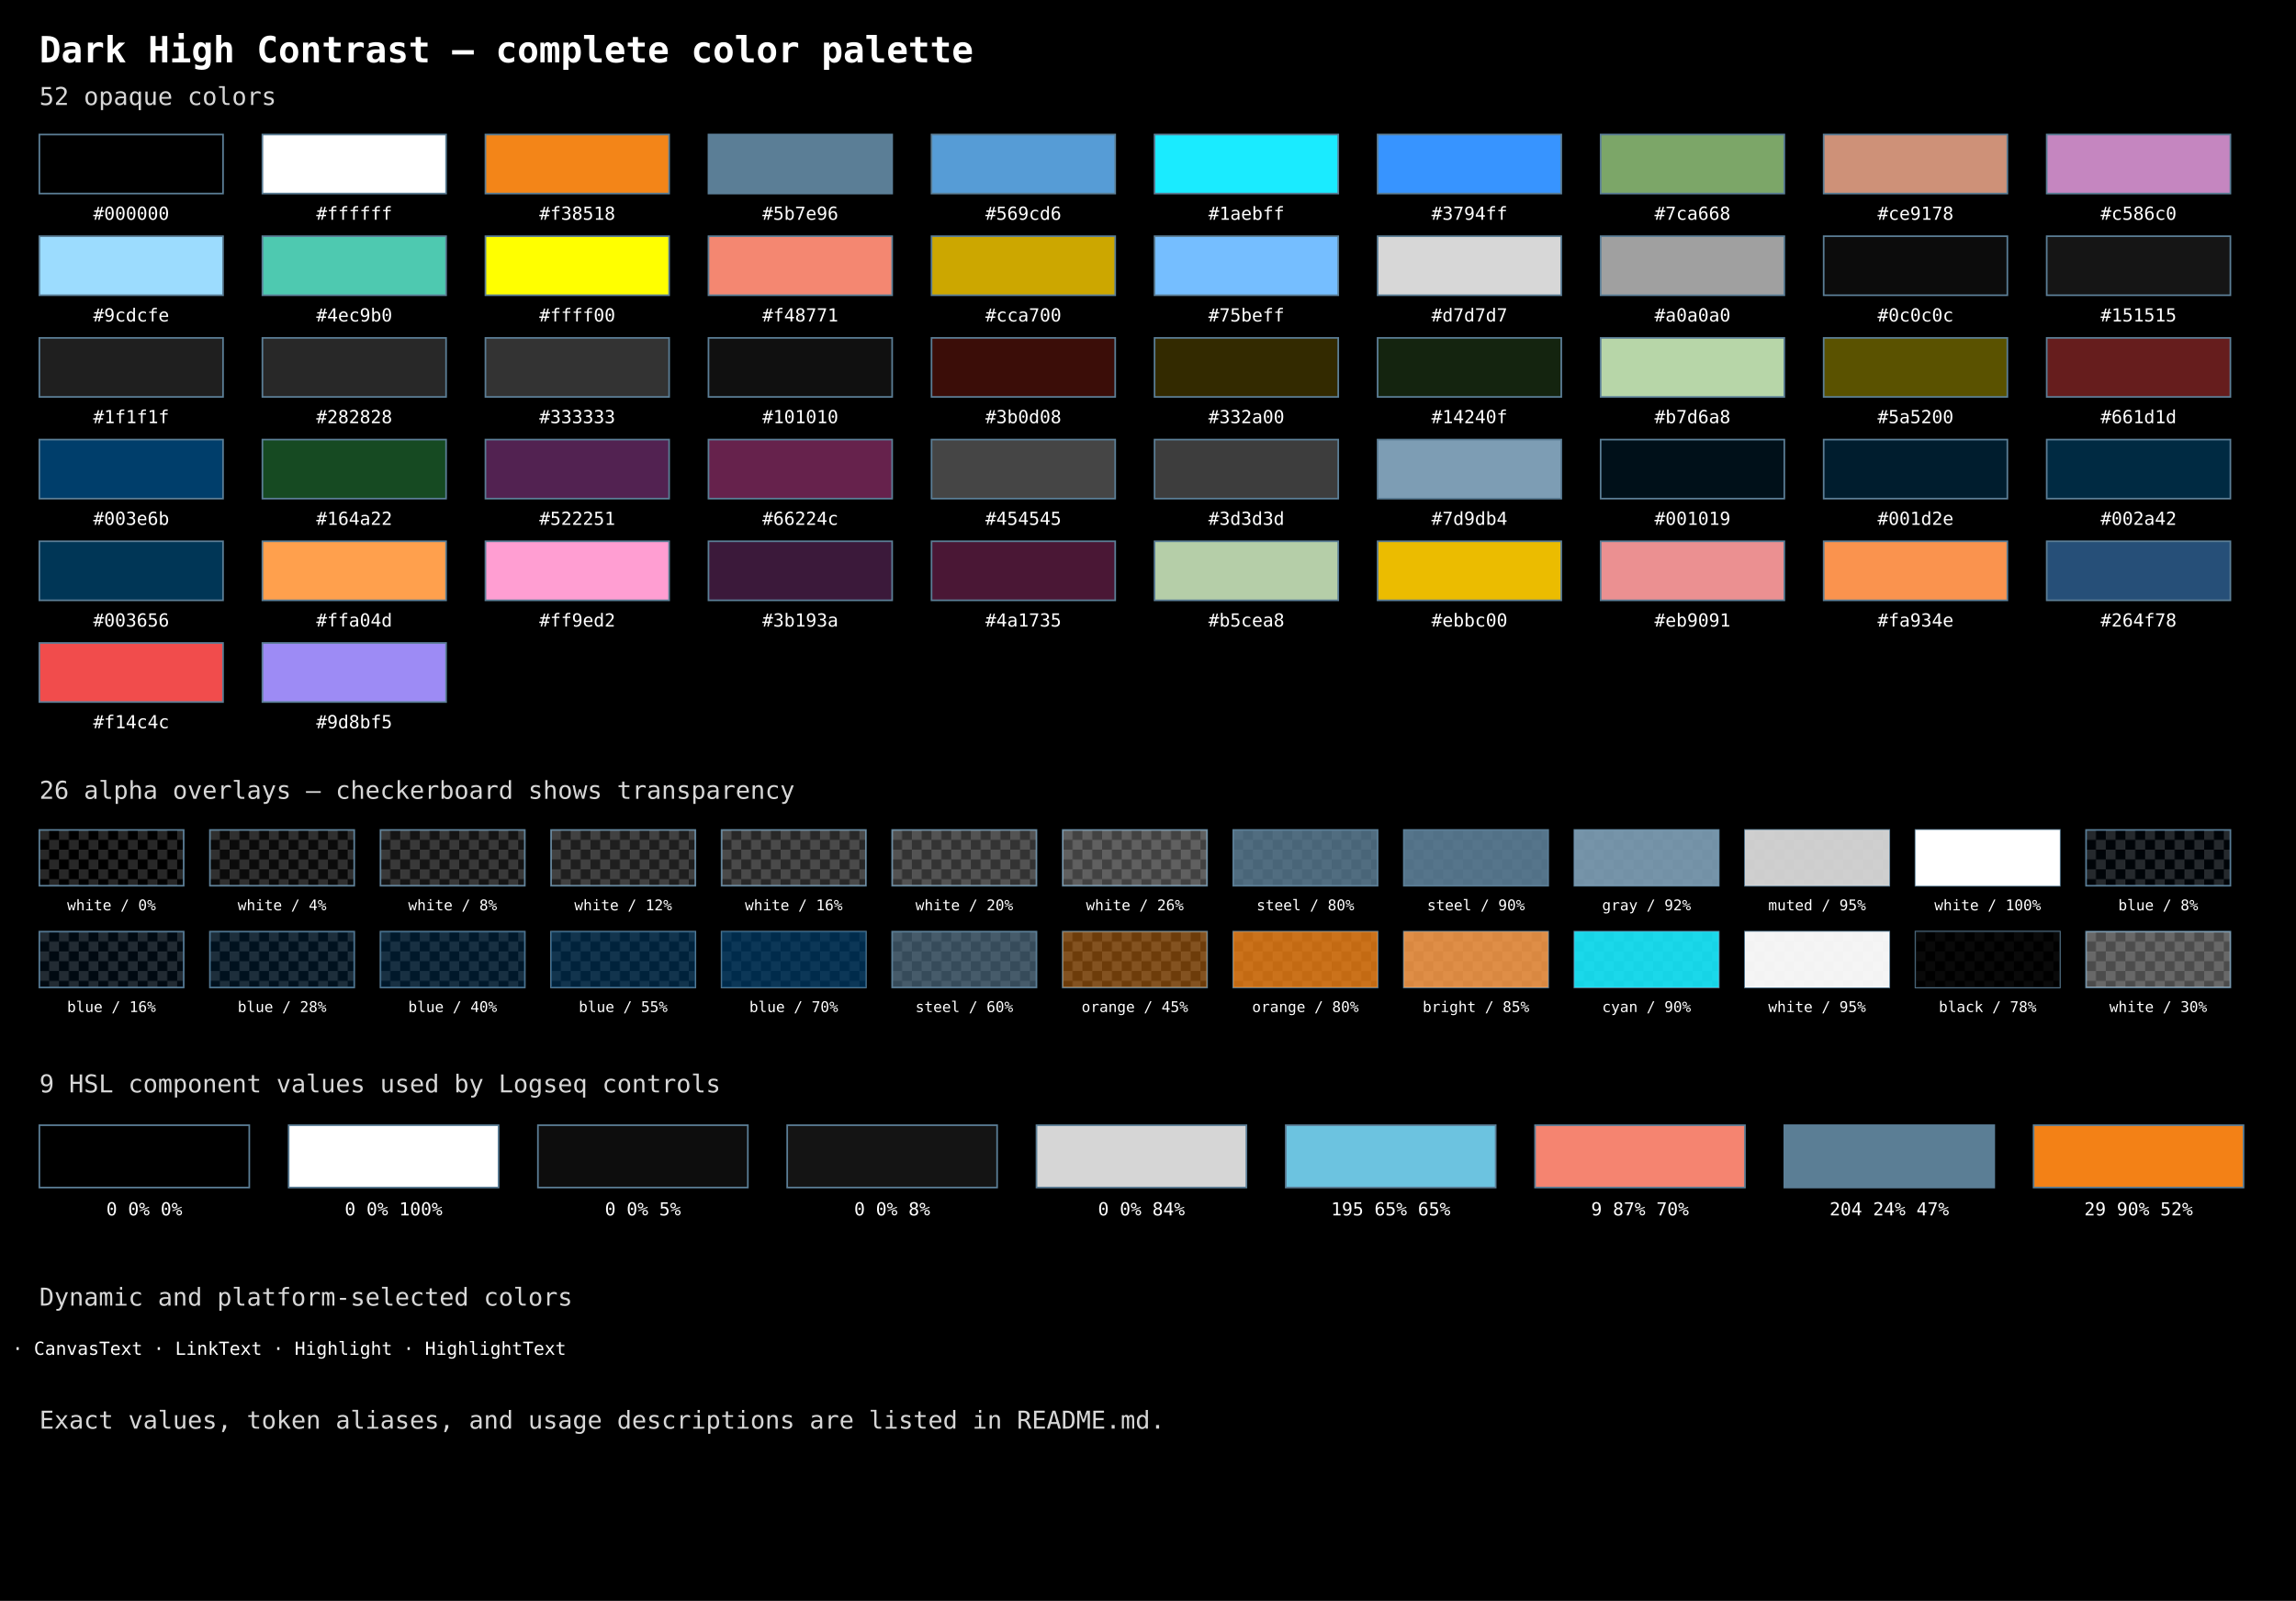
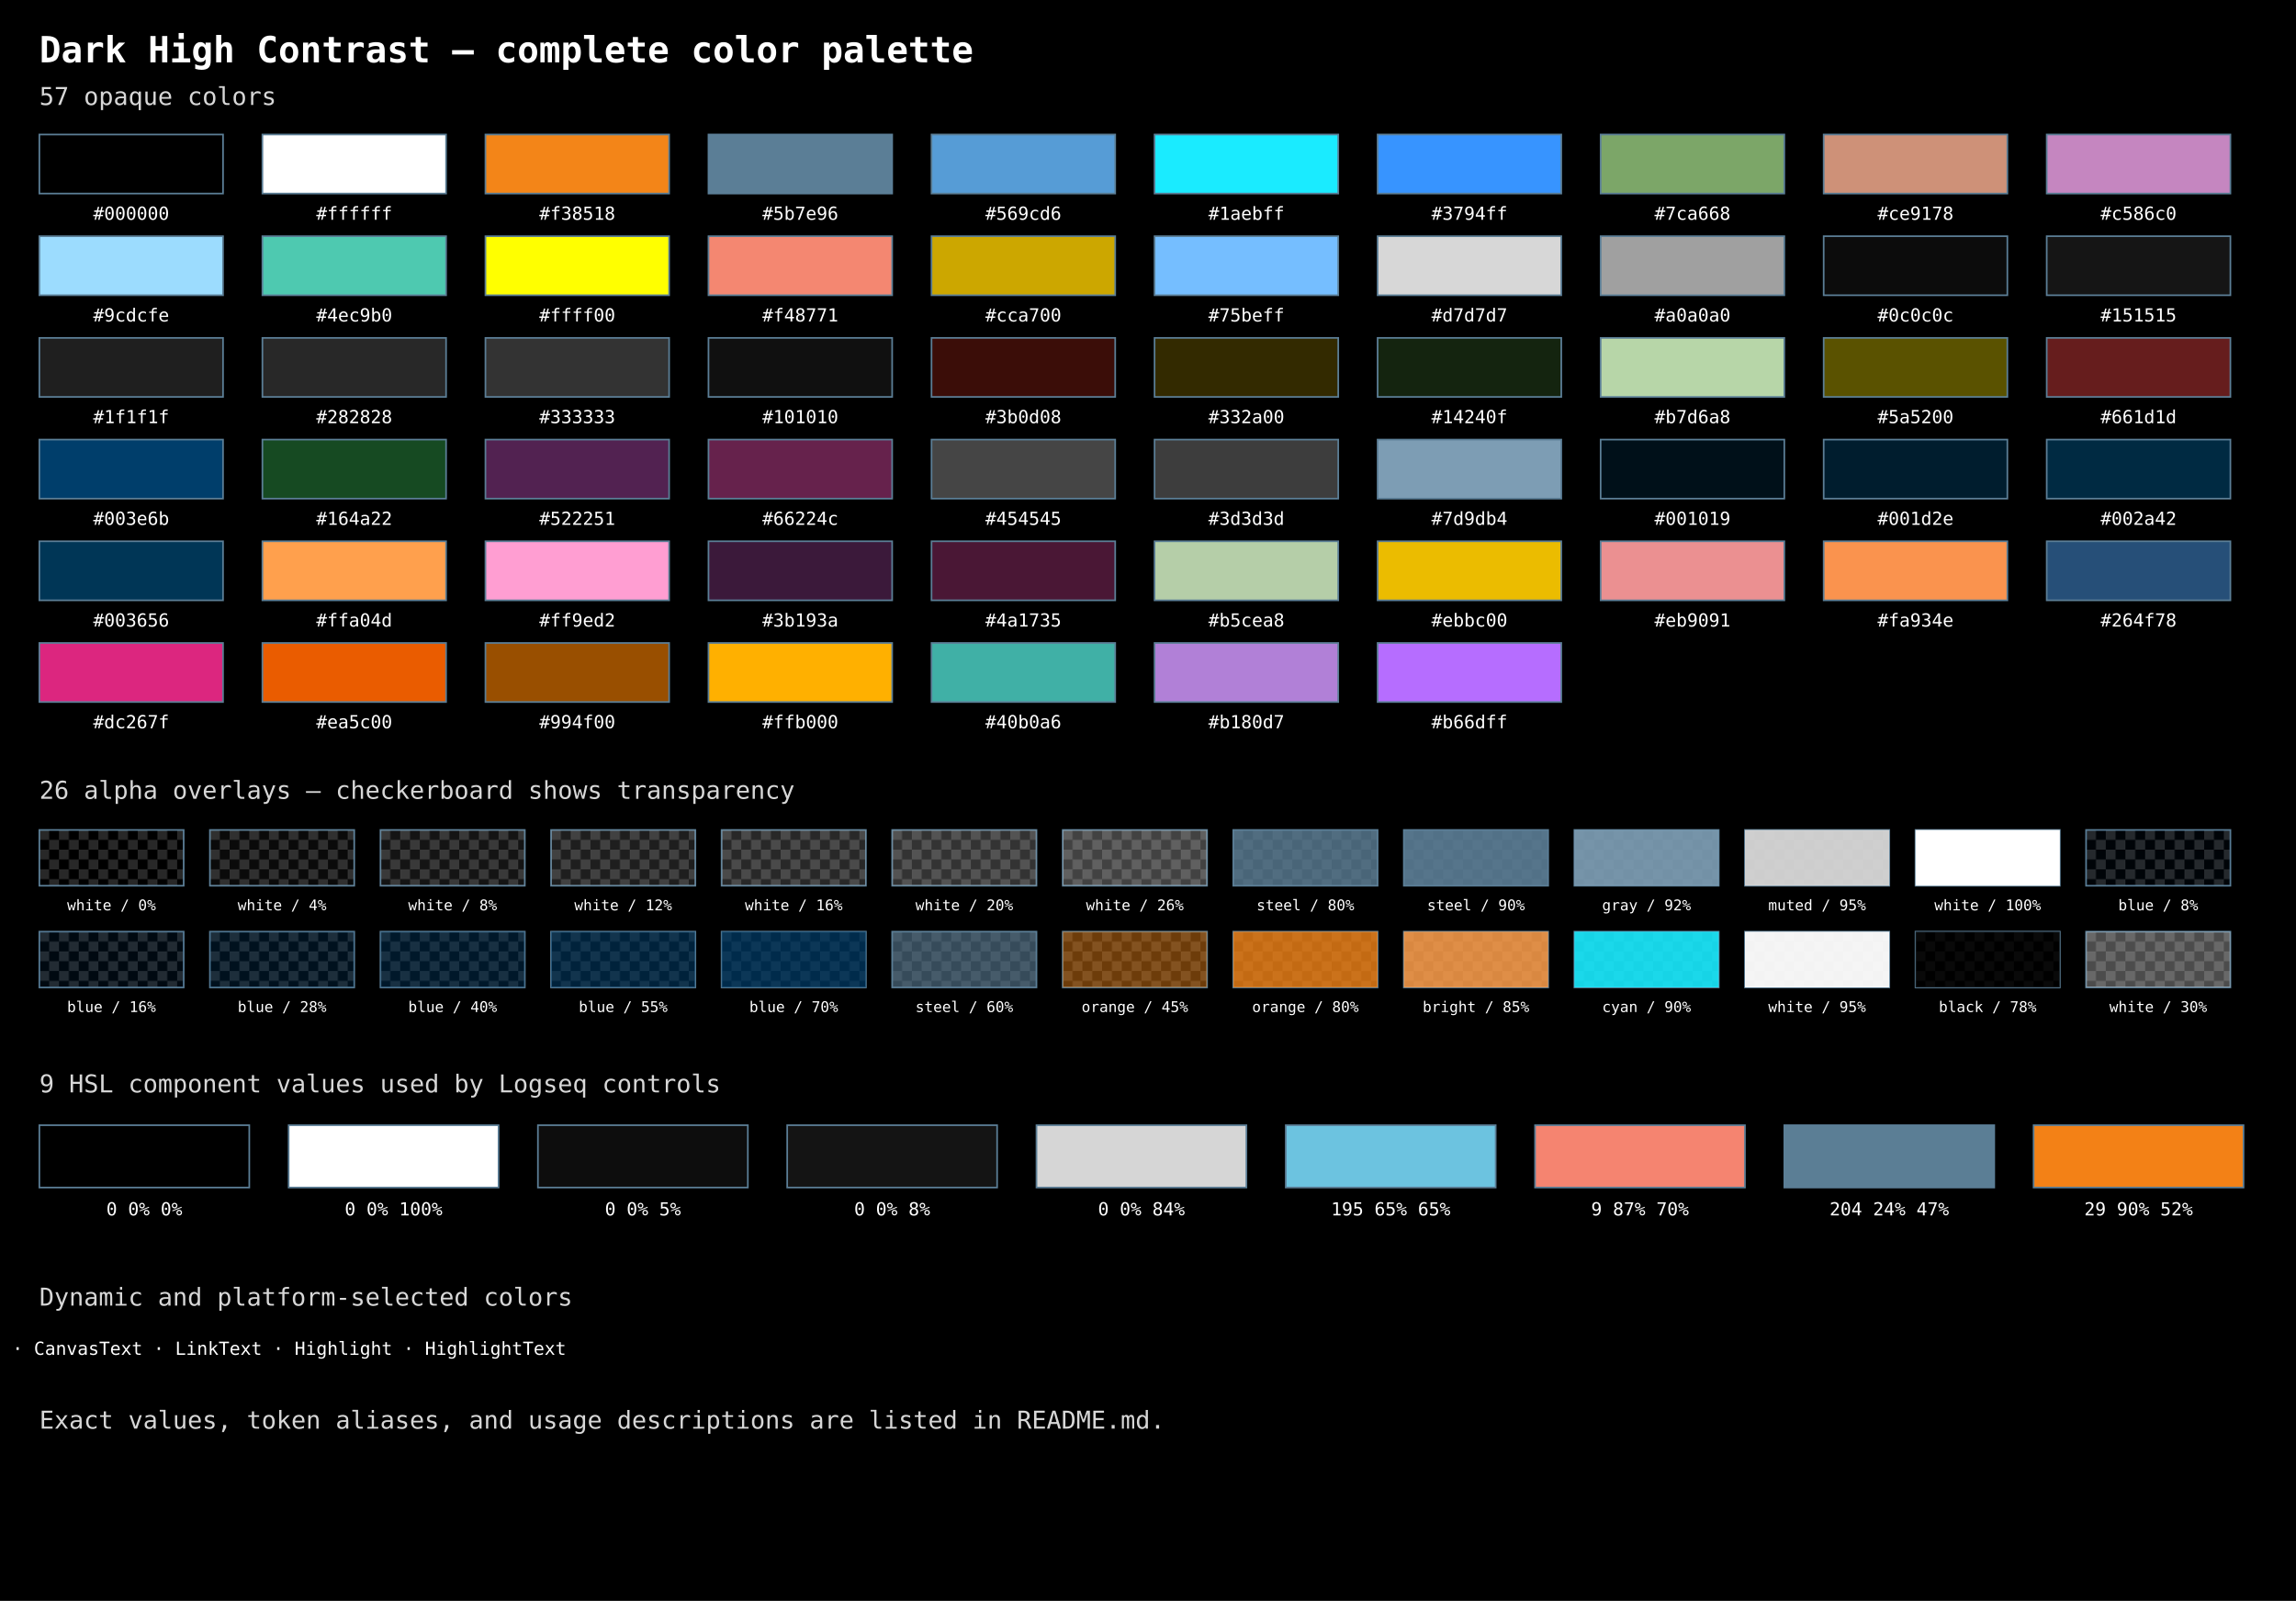
<svg xmlns="http://www.w3.org/2000/svg" width="1400" height="976" viewBox="0 0 1400 976" role="img" aria-labelledby="title description">
  <defs>
    <pattern id="checker" width="12" height="12" patternUnits="userSpaceOnUse">
      <rect width="12" height="12" fill="#000000" />
      <path d="M0 0h6v6H0zM6 6h6v6H6z" fill="#282828" />
    </pattern>
    <style>
      .heading { fill: #ffffff; font: 700 22px ui-monospace, SFMono-Regular, Consolas, monospace; }
      .subheading { fill: #d7d7d7; font: 15px ui-monospace, SFMono-Regular, Consolas, monospace; }
      .label { fill: #ffffff; font: 11px ui-monospace, SFMono-Regular, Consolas, monospace; text-anchor: middle; }
      .alpha-label { fill: #ffffff; font: 9px ui-monospace, SFMono-Regular, Consolas, monospace; text-anchor: middle; }
      .swatch { stroke: #5b7e96; stroke-width: 1; }
    </style>
  </defs>
  <rect width="1400" height="976" fill="#000000" />
  <text class="heading" x="24" y="38">Dark High Contrast — complete color palette</text>
-   <text class="subheading" x="24" y="64">52 opaque colors</text>
+   <text class="subheading" x="24" y="64">57 opaque colors</text>
  <g transform="translate(24 82)">
    <rect class="swatch" width="112" height="36" fill="#000000" />
    <text class="label" x="56" y="52">#000000</text>
  </g>
  <g transform="translate(160 82)">
    <rect class="swatch" width="112" height="36" fill="#ffffff" />
    <text class="label" x="56" y="52">#ffffff</text>
  </g>
  <g transform="translate(296 82)">
    <rect class="swatch" width="112" height="36" fill="#f38518" />
    <text class="label" x="56" y="52">#f38518</text>
  </g>
  <g transform="translate(432 82)">
    <rect class="swatch" width="112" height="36" fill="#5b7e96" />
    <text class="label" x="56" y="52">#5b7e96</text>
  </g>
  <g transform="translate(568 82)">
    <rect class="swatch" width="112" height="36" fill="#569cd6" />
    <text class="label" x="56" y="52">#569cd6</text>
  </g>
  <g transform="translate(704 82)">
    <rect class="swatch" width="112" height="36" fill="#1aebff" />
    <text class="label" x="56" y="52">#1aebff</text>
  </g>
  <g transform="translate(840 82)">
    <rect class="swatch" width="112" height="36" fill="#3794ff" />
    <text class="label" x="56" y="52">#3794ff</text>
  </g>
  <g transform="translate(976 82)">
    <rect class="swatch" width="112" height="36" fill="#7ca668" />
    <text class="label" x="56" y="52">#7ca668</text>
  </g>
  <g transform="translate(1112 82)">
    <rect class="swatch" width="112" height="36" fill="#ce9178" />
    <text class="label" x="56" y="52">#ce9178</text>
  </g>
  <g transform="translate(1248 82)">
    <rect class="swatch" width="112" height="36" fill="#c586c0" />
    <text class="label" x="56" y="52">#c586c0</text>
  </g>
  <g transform="translate(24 144)">
    <rect class="swatch" width="112" height="36" fill="#9cdcfe" />
    <text class="label" x="56" y="52">#9cdcfe</text>
  </g>
  <g transform="translate(160 144)">
    <rect class="swatch" width="112" height="36" fill="#4ec9b0" />
    <text class="label" x="56" y="52">#4ec9b0</text>
  </g>
  <g transform="translate(296 144)">
    <rect class="swatch" width="112" height="36" fill="#ffff00" />
    <text class="label" x="56" y="52">#ffff00</text>
  </g>
  <g transform="translate(432 144)">
    <rect class="swatch" width="112" height="36" fill="#f48771" />
    <text class="label" x="56" y="52">#f48771</text>
  </g>
  <g transform="translate(568 144)">
    <rect class="swatch" width="112" height="36" fill="#cca700" />
    <text class="label" x="56" y="52">#cca700</text>
  </g>
  <g transform="translate(704 144)">
    <rect class="swatch" width="112" height="36" fill="#75beff" />
    <text class="label" x="56" y="52">#75beff</text>
  </g>
  <g transform="translate(840 144)">
    <rect class="swatch" width="112" height="36" fill="#d7d7d7" />
    <text class="label" x="56" y="52">#d7d7d7</text>
  </g>
  <g transform="translate(976 144)">
    <rect class="swatch" width="112" height="36" fill="#a0a0a0" />
    <text class="label" x="56" y="52">#a0a0a0</text>
  </g>
  <g transform="translate(1112 144)">
    <rect class="swatch" width="112" height="36" fill="#0c0c0c" />
    <text class="label" x="56" y="52">#0c0c0c</text>
  </g>
  <g transform="translate(1248 144)">
    <rect class="swatch" width="112" height="36" fill="#151515" />
    <text class="label" x="56" y="52">#151515</text>
  </g>
  <g transform="translate(24 206)">
    <rect class="swatch" width="112" height="36" fill="#1f1f1f" />
    <text class="label" x="56" y="52">#1f1f1f</text>
  </g>
  <g transform="translate(160 206)">
    <rect class="swatch" width="112" height="36" fill="#282828" />
    <text class="label" x="56" y="52">#282828</text>
  </g>
  <g transform="translate(296 206)">
    <rect class="swatch" width="112" height="36" fill="#333333" />
    <text class="label" x="56" y="52">#333333</text>
  </g>
  <g transform="translate(432 206)">
    <rect class="swatch" width="112" height="36" fill="#101010" />
    <text class="label" x="56" y="52">#101010</text>
  </g>
  <g transform="translate(568 206)">
    <rect class="swatch" width="112" height="36" fill="#3b0d08" />
    <text class="label" x="56" y="52">#3b0d08</text>
  </g>
  <g transform="translate(704 206)">
    <rect class="swatch" width="112" height="36" fill="#332a00" />
    <text class="label" x="56" y="52">#332a00</text>
  </g>
  <g transform="translate(840 206)">
    <rect class="swatch" width="112" height="36" fill="#14240f" />
    <text class="label" x="56" y="52">#14240f</text>
  </g>
  <g transform="translate(976 206)">
    <rect class="swatch" width="112" height="36" fill="#b7d6a8" />
    <text class="label" x="56" y="52">#b7d6a8</text>
  </g>
  <g transform="translate(1112 206)">
    <rect class="swatch" width="112" height="36" fill="#5a5200" />
    <text class="label" x="56" y="52">#5a5200</text>
  </g>
  <g transform="translate(1248 206)">
    <rect class="swatch" width="112" height="36" fill="#661d1d" />
    <text class="label" x="56" y="52">#661d1d</text>
  </g>
  <g transform="translate(24 268)">
    <rect class="swatch" width="112" height="36" fill="#003e6b" />
    <text class="label" x="56" y="52">#003e6b</text>
  </g>
  <g transform="translate(160 268)">
    <rect class="swatch" width="112" height="36" fill="#164a22" />
    <text class="label" x="56" y="52">#164a22</text>
  </g>
  <g transform="translate(296 268)">
    <rect class="swatch" width="112" height="36" fill="#522251" />
    <text class="label" x="56" y="52">#522251</text>
  </g>
  <g transform="translate(432 268)">
    <rect class="swatch" width="112" height="36" fill="#66224c" />
    <text class="label" x="56" y="52">#66224c</text>
  </g>
  <g transform="translate(568 268)">
    <rect class="swatch" width="112" height="36" fill="#454545" />
    <text class="label" x="56" y="52">#454545</text>
  </g>
  <g transform="translate(704 268)">
    <rect class="swatch" width="112" height="36" fill="#3d3d3d" />
    <text class="label" x="56" y="52">#3d3d3d</text>
  </g>
  <g transform="translate(840 268)">
    <rect class="swatch" width="112" height="36" fill="#7d9db4" />
    <text class="label" x="56" y="52">#7d9db4</text>
  </g>
  <g transform="translate(976 268)">
    <rect class="swatch" width="112" height="36" fill="#001019" />
    <text class="label" x="56" y="52">#001019</text>
  </g>
  <g transform="translate(1112 268)">
    <rect class="swatch" width="112" height="36" fill="#001d2e" />
    <text class="label" x="56" y="52">#001d2e</text>
  </g>
  <g transform="translate(1248 268)">
    <rect class="swatch" width="112" height="36" fill="#002a42" />
    <text class="label" x="56" y="52">#002a42</text>
  </g>
  <g transform="translate(24 330)">
    <rect class="swatch" width="112" height="36" fill="#003656" />
    <text class="label" x="56" y="52">#003656</text>
  </g>
  <g transform="translate(160 330)">
    <rect class="swatch" width="112" height="36" fill="#ffa04d" />
    <text class="label" x="56" y="52">#ffa04d</text>
  </g>
  <g transform="translate(296 330)">
    <rect class="swatch" width="112" height="36" fill="#ff9ed2" />
    <text class="label" x="56" y="52">#ff9ed2</text>
  </g>
  <g transform="translate(432 330)">
    <rect class="swatch" width="112" height="36" fill="#3b193a" />
    <text class="label" x="56" y="52">#3b193a</text>
  </g>
  <g transform="translate(568 330)">
    <rect class="swatch" width="112" height="36" fill="#4a1735" />
    <text class="label" x="56" y="52">#4a1735</text>
  </g>
  <g transform="translate(704 330)">
    <rect class="swatch" width="112" height="36" fill="#b5cea8" />
    <text class="label" x="56" y="52">#b5cea8</text>
  </g>
  <g transform="translate(840 330)">
    <rect class="swatch" width="112" height="36" fill="#ebbc00" />
    <text class="label" x="56" y="52">#ebbc00</text>
  </g>
  <g transform="translate(976 330)">
    <rect class="swatch" width="112" height="36" fill="#eb9091" />
    <text class="label" x="56" y="52">#eb9091</text>
  </g>
  <g transform="translate(1112 330)">
    <rect class="swatch" width="112" height="36" fill="#fa934e" />
    <text class="label" x="56" y="52">#fa934e</text>
  </g>
  <g transform="translate(1248 330)">
    <rect class="swatch" width="112" height="36" fill="#264f78" />
    <text class="label" x="56" y="52">#264f78</text>
  </g>
  <g transform="translate(24 392)">
-     <rect class="swatch" width="112" height="36" fill="#f14c4c" />
-     <text class="label" x="56" y="52">#f14c4c</text>
+     <rect class="swatch" width="112" height="36" fill="#dc267f" />
+     <text class="label" x="56" y="52">#dc267f</text>
  </g>
  <g transform="translate(160 392)">
-     <rect class="swatch" width="112" height="36" fill="#9d8bf5" />
-     <text class="label" x="56" y="52">#9d8bf5</text>
+     <rect class="swatch" width="112" height="36" fill="#ea5c00" />
+     <text class="label" x="56" y="52">#ea5c00</text>
+   </g>
+   <g transform="translate(296 392)">
+     <rect class="swatch" width="112" height="36" fill="#994f00" />
+     <text class="label" x="56" y="52">#994f00</text>
+   </g>
+   <g transform="translate(432 392)">
+     <rect class="swatch" width="112" height="36" fill="#ffb000" />
+     <text class="label" x="56" y="52">#ffb000</text>
+   </g>
+   <g transform="translate(568 392)">
+     <rect class="swatch" width="112" height="36" fill="#40b0a6" />
+     <text class="label" x="56" y="52">#40b0a6</text>
+   </g>
+   <g transform="translate(704 392)">
+     <rect class="swatch" width="112" height="36" fill="#b180d7" />
+     <text class="label" x="56" y="52">#b180d7</text>
+   </g>
+   <g transform="translate(840 392)">
+     <rect class="swatch" width="112" height="36" fill="#b66dff" />
+     <text class="label" x="56" y="52">#b66dff</text>
  </g>
  <text class="subheading" x="24" y="487">26 alpha overlays — checkerboard shows transparency</text>
  <g transform="translate(24 506)">
    <rect class="swatch" width="88" height="34" fill="url(#checker)" />
    <rect width="88" height="34" fill="#ffffff" fill-opacity="0" data-color="rgb(255 255 255 / 0%)" />
    <text class="alpha-label" x="44" y="49">white / 0%</text>
  </g>
  <g transform="translate(128 506)">
    <rect class="swatch" width="88" height="34" fill="url(#checker)" />
    <rect width="88" height="34" fill="#ffffff" fill-opacity="0.04" data-color="rgb(255 255 255 / 4%)" />
    <text class="alpha-label" x="44" y="49">white / 4%</text>
  </g>
  <g transform="translate(232 506)">
    <rect class="swatch" width="88" height="34" fill="url(#checker)" />
    <rect width="88" height="34" fill="#ffffff" fill-opacity="0.08" data-color="rgb(255 255 255 / 8%)" />
    <text class="alpha-label" x="44" y="49">white / 8%</text>
  </g>
  <g transform="translate(336 506)">
    <rect class="swatch" width="88" height="34" fill="url(#checker)" />
    <rect width="88" height="34" fill="#ffffff" fill-opacity="0.12" data-color="rgb(255 255 255 / 12%)" />
    <text class="alpha-label" x="44" y="49">white / 12%</text>
  </g>
  <g transform="translate(440 506)">
    <rect class="swatch" width="88" height="34" fill="url(#checker)" />
    <rect width="88" height="34" fill="#ffffff" fill-opacity="0.16" data-color="rgb(255 255 255 / 16%)" />
    <text class="alpha-label" x="44" y="49">white / 16%</text>
  </g>
  <g transform="translate(544 506)">
    <rect class="swatch" width="88" height="34" fill="url(#checker)" />
    <rect width="88" height="34" fill="#ffffff" fill-opacity="0.20" data-color="rgb(255 255 255 / 20%)" />
    <text class="alpha-label" x="44" y="49">white / 20%</text>
  </g>
  <g transform="translate(648 506)">
    <rect class="swatch" width="88" height="34" fill="url(#checker)" />
    <rect width="88" height="34" fill="#ffffff" fill-opacity="0.26" data-color="rgb(255 255 255 / 26%)" />
    <text class="alpha-label" x="44" y="49">white / 26%</text>
  </g>
  <g transform="translate(752 506)">
    <rect class="swatch" width="88" height="34" fill="url(#checker)" />
    <rect width="88" height="34" fill="#5b7e96" fill-opacity="0.80" data-color="rgb(91 126 150 / 80%)" />
    <text class="alpha-label" x="44" y="49">steel / 80%</text>
  </g>
  <g transform="translate(856 506)">
    <rect class="swatch" width="88" height="34" fill="url(#checker)" />
    <rect width="88" height="34" fill="#5b7e96" fill-opacity="0.90" data-color="rgb(91 126 150 / 90%)" />
    <text class="alpha-label" x="44" y="49">steel / 90%</text>
  </g>
  <g transform="translate(960 506)">
    <rect class="swatch" width="88" height="34" fill="url(#checker)" />
    <rect width="88" height="34" fill="#7d9db4" fill-opacity="0.92" data-color="rgb(125 157 180 / 92%)" />
    <text class="alpha-label" x="44" y="49">gray / 92%</text>
  </g>
  <g transform="translate(1064 506)">
    <rect class="swatch" width="88" height="34" fill="url(#checker)" />
    <rect width="88" height="34" fill="#d7d7d7" fill-opacity="0.95" data-color="rgb(215 215 215 / 95%)" />
    <text class="alpha-label" x="44" y="49">muted / 95%</text>
  </g>
  <g transform="translate(1168 506)">
    <rect class="swatch" width="88" height="34" fill="url(#checker)" />
    <rect width="88" height="34" fill="#ffffff" fill-opacity="1" data-color="rgb(255 255 255 / 100%)" />
    <text class="alpha-label" x="44" y="49">white / 100%</text>
  </g>
  <g transform="translate(1272 506)">
    <rect class="swatch" width="88" height="34" fill="url(#checker)" />
    <rect width="88" height="34" fill="#003e6b" fill-opacity="0.08" data-color="rgb(0 62 107 / 8%)" />
    <text class="alpha-label" x="44" y="49">blue / 8%</text>
  </g>
  <g transform="translate(24 568)">
    <rect class="swatch" width="88" height="34" fill="url(#checker)" />
    <rect width="88" height="34" fill="#003e6b" fill-opacity="0.16" data-color="rgb(0 62 107 / 16%)" />
    <text class="alpha-label" x="44" y="49">blue / 16%</text>
  </g>
  <g transform="translate(128 568)">
    <rect class="swatch" width="88" height="34" fill="url(#checker)" />
    <rect width="88" height="34" fill="#003e6b" fill-opacity="0.28" data-color="rgb(0 62 107 / 28%)" />
    <text class="alpha-label" x="44" y="49">blue / 28%</text>
  </g>
  <g transform="translate(232 568)">
    <rect class="swatch" width="88" height="34" fill="url(#checker)" />
    <rect width="88" height="34" fill="#003e6b" fill-opacity="0.40" data-color="rgb(0 62 107 / 40%)" />
    <text class="alpha-label" x="44" y="49">blue / 40%</text>
  </g>
  <g transform="translate(336 568)">
    <rect class="swatch" width="88" height="34" fill="url(#checker)" />
    <rect width="88" height="34" fill="#003e6b" fill-opacity="0.55" data-color="rgb(0 62 107 / 55%)" />
    <text class="alpha-label" x="44" y="49">blue / 55%</text>
  </g>
  <g transform="translate(440 568)">
    <rect class="swatch" width="88" height="34" fill="url(#checker)" />
    <rect width="88" height="34" fill="#003e6b" fill-opacity="0.70" data-color="rgb(0 62 107 / 70%)" />
    <text class="alpha-label" x="44" y="49">blue / 70%</text>
  </g>
  <g transform="translate(544 568)">
    <rect class="swatch" width="88" height="34" fill="url(#checker)" />
    <rect width="88" height="34" fill="#5b7e96" fill-opacity="0.60" data-color="rgb(91 126 150 / 60%)" />
    <text class="alpha-label" x="44" y="49">steel / 60%</text>
  </g>
  <g transform="translate(648 568)">
    <rect class="swatch" width="88" height="34" fill="url(#checker)" />
    <rect width="88" height="34" fill="#f38518" fill-opacity="0.45" data-color="rgb(243 133 24 / 45%)" />
    <text class="alpha-label" x="44" y="49">orange / 45%</text>
  </g>
  <g transform="translate(752 568)">
    <rect class="swatch" width="88" height="34" fill="url(#checker)" />
    <rect width="88" height="34" fill="#f38518" fill-opacity="0.80" data-color="rgb(243 133 24 / 80%)" />
    <text class="alpha-label" x="44" y="49">orange / 80%</text>
  </g>
  <g transform="translate(856 568)">
    <rect class="swatch" width="88" height="34" fill="url(#checker)" />
    <rect width="88" height="34" fill="#ffa04d" fill-opacity="0.85" data-color="rgb(255 160 77 / 85%)" />
    <text class="alpha-label" x="44" y="49">bright / 85%</text>
  </g>
  <g transform="translate(960 568)">
    <rect class="swatch" width="88" height="34" fill="url(#checker)" />
    <rect width="88" height="34" fill="#1aebff" fill-opacity="0.90" data-color="rgb(26 235 255 / 90%)" />
    <text class="alpha-label" x="44" y="49">cyan / 90%</text>
  </g>
  <g transform="translate(1064 568)">
    <rect class="swatch" width="88" height="34" fill="url(#checker)" />
    <rect width="88" height="34" fill="#ffffff" fill-opacity="0.95" data-color="rgb(255 255 255 / 95%)" />
    <text class="alpha-label" x="44" y="49">white / 95%</text>
  </g>
  <g transform="translate(1168 568)">
    <rect class="swatch" width="88" height="34" fill="url(#checker)" />
    <rect width="88" height="34" fill="#000000" fill-opacity="0.78" data-color="rgb(0 0 0 / 78%)" />
    <text class="alpha-label" x="44" y="49">black / 78%</text>
  </g>
  <g transform="translate(1272 568)">
    <rect class="swatch" width="88" height="34" fill="url(#checker)" />
    <rect width="88" height="34" fill="#ffffff" fill-opacity="0.30" data-color="rgb(255 255 255 / 30%)" />
    <text class="alpha-label" x="44" y="49">white / 30%</text>
  </g>
  <text class="subheading" x="24" y="666">9 HSL component values used by Logseq controls</text>
  <g transform="translate(24 686)">
    <rect class="swatch" width="128" height="38" fill="hsl(0 0% 0%)" />
    <text class="label" x="64" y="55">0 0% 0%</text>
  </g>
  <g transform="translate(176 686)">
    <rect class="swatch" width="128" height="38" fill="hsl(0 0% 100%)" />
    <text class="label" x="64" y="55">0 0% 100%</text>
  </g>
  <g transform="translate(328 686)">
    <rect class="swatch" width="128" height="38" fill="hsl(0 0% 5%)" />
    <text class="label" x="64" y="55">0 0% 5%</text>
  </g>
  <g transform="translate(480 686)">
    <rect class="swatch" width="128" height="38" fill="hsl(0 0% 8%)" />
    <text class="label" x="64" y="55">0 0% 8%</text>
  </g>
  <g transform="translate(632 686)">
    <rect class="swatch" width="128" height="38" fill="hsl(0 0% 84%)" />
    <text class="label" x="64" y="55">0 0% 84%</text>
  </g>
  <g transform="translate(784 686)">
    <rect class="swatch" width="128" height="38" fill="hsl(195 65% 65%)" />
    <text class="label" x="64" y="55">195 65% 65%</text>
  </g>
  <g transform="translate(936 686)">
    <rect class="swatch" width="128" height="38" fill="hsl(9 87% 70%)" />
    <text class="label" x="64" y="55">9 87% 70%</text>
  </g>
  <g transform="translate(1088 686)">
    <rect class="swatch" width="128" height="38" fill="hsl(204 24% 47%)" />
    <text class="label" x="64" y="55">204 24% 47%</text>
  </g>
  <g transform="translate(1240 686)">
    <rect class="swatch" width="128" height="38" fill="hsl(29 90% 52%)" />
    <text class="label" x="64" y="55">29 90% 52%</text>
  </g>
  <text class="subheading" x="24" y="796">Dynamic and platform-selected colors</text>
  <text class="label" text-anchor="start" x="24" y="826">transparent · inherit · currentColor · Canvas · CanvasText · LinkText · Highlight · HighlightText</text>
  <text class="subheading" x="24" y="871">Exact values, token aliases, and usage descriptions are listed in README.md.</text>
</svg>
